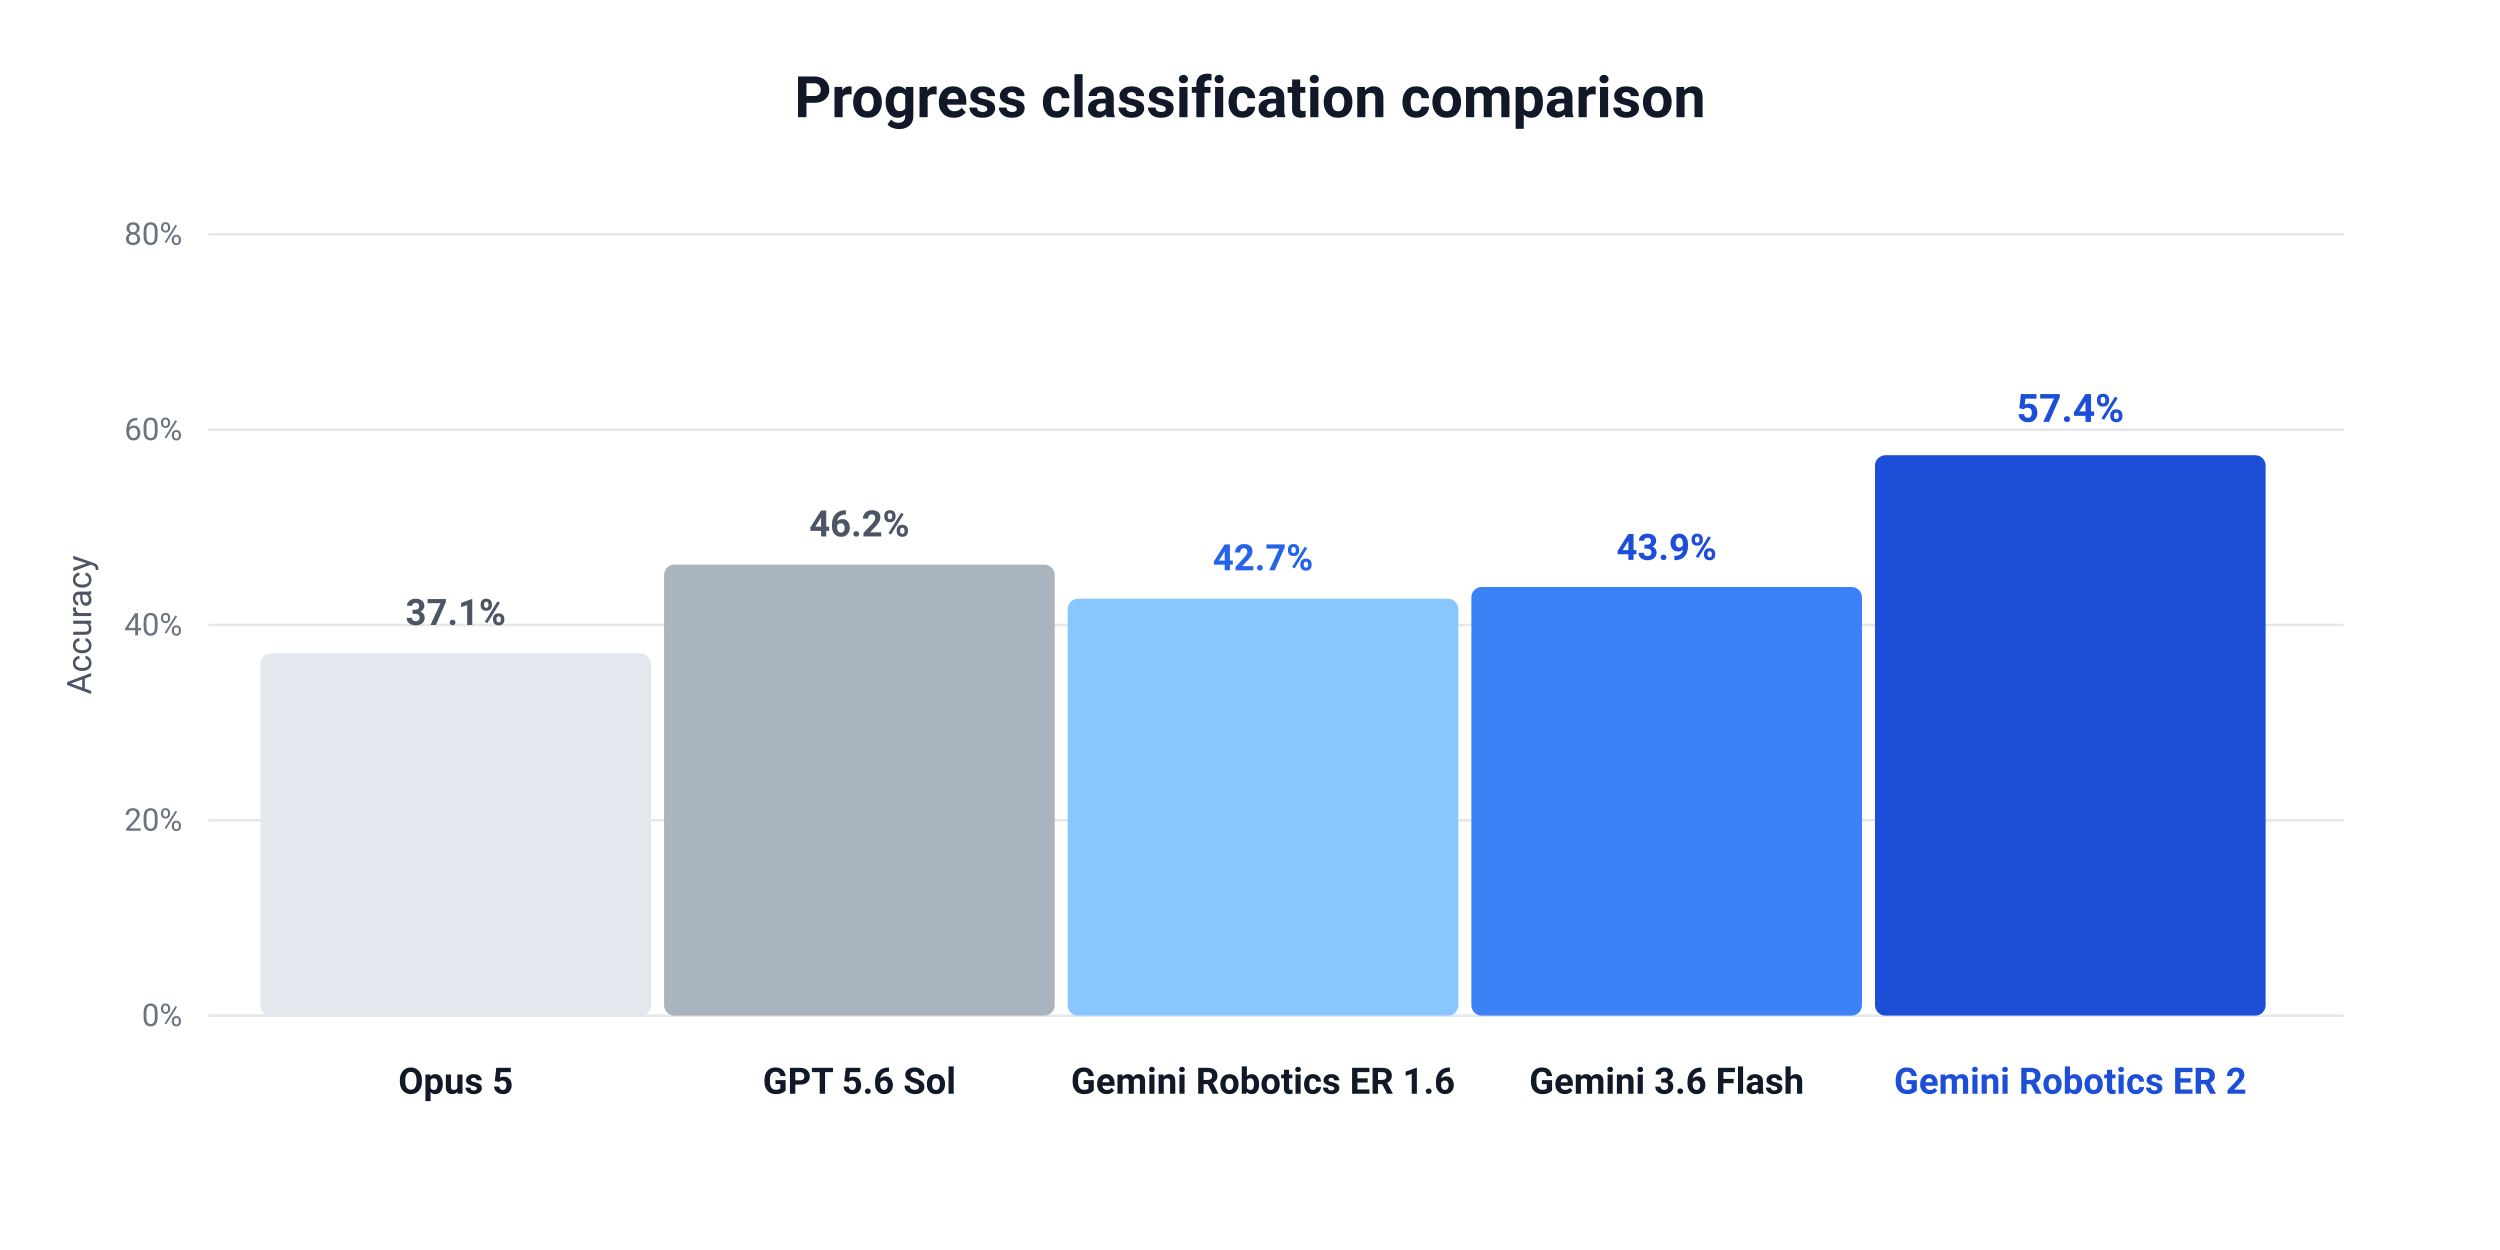
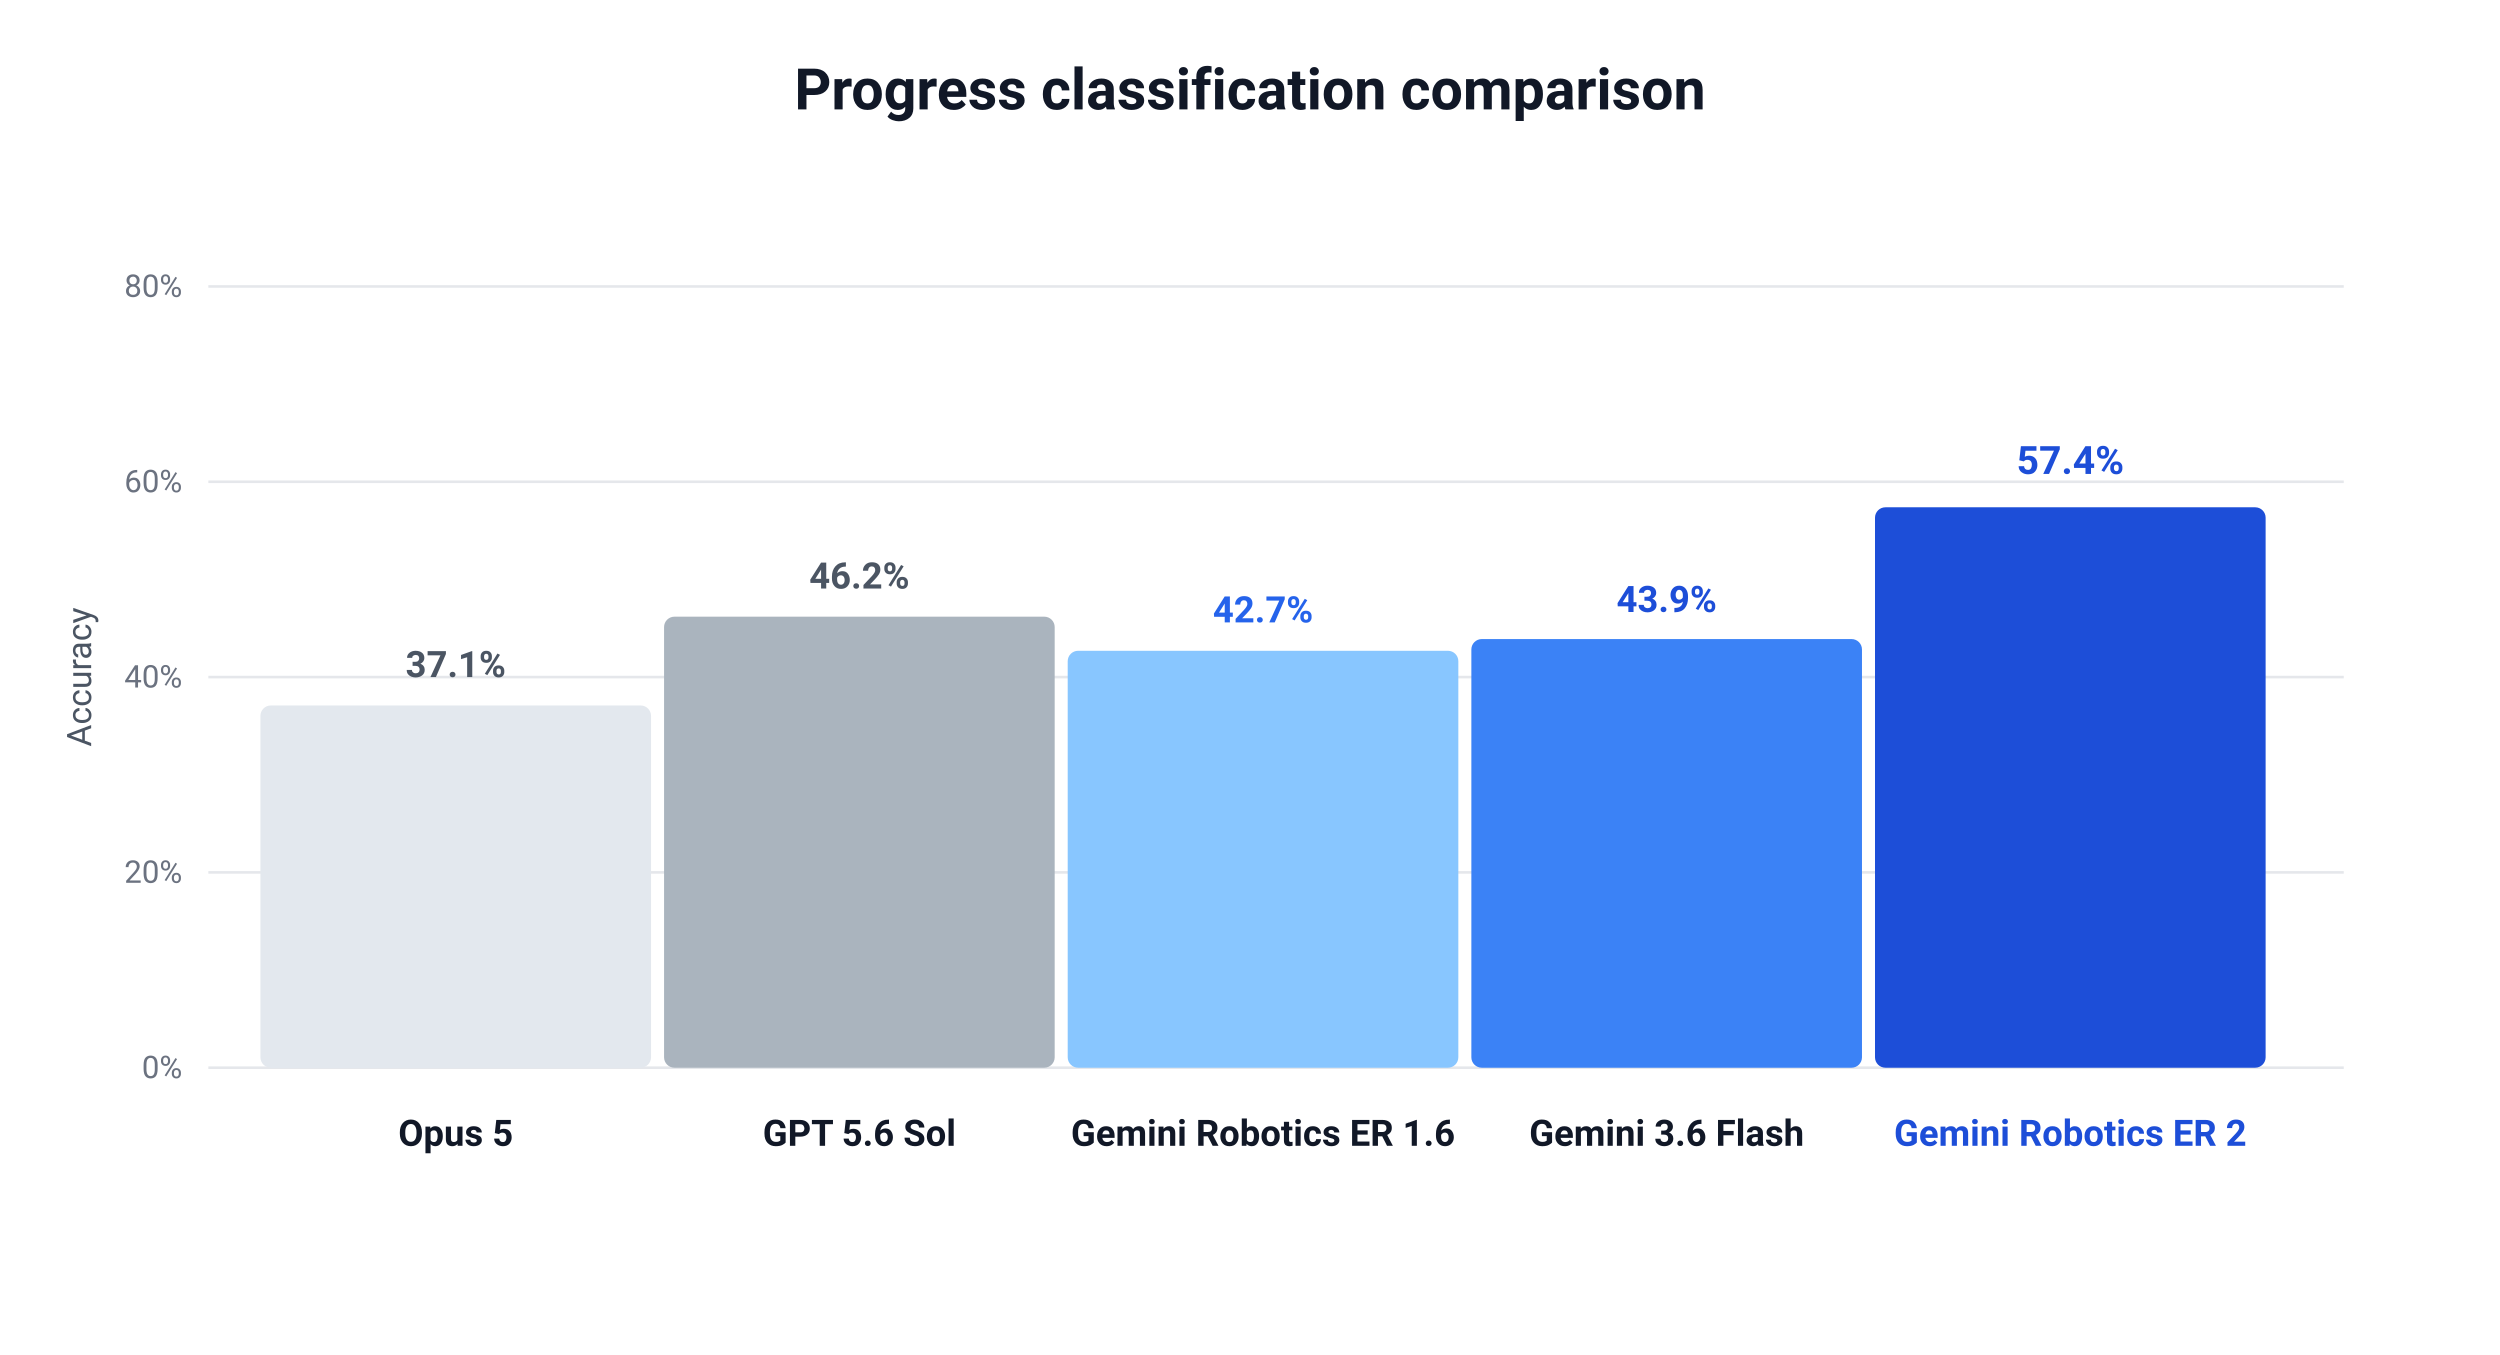
- <svg xmlns="http://www.w3.org/2000/svg" viewBox="0 0 960 480" width="100%" height="100%" style="background:#FFFFFF; font-family:-apple-system, BlinkMacSystemFont, 'Segoe UI', Roboto, Helvetica, Arial, sans-serif;">
-   <text x="480" y="45" font-size="22" font-weight="700" fill="#111827" text-anchor="middle">Progress classification comparison</text>
+ <svg xmlns="http://www.w3.org/2000/svg" viewBox="0 0 960 520" width="100%" height="100%" style="background:#FFFFFF; font-family:-apple-system, BlinkMacSystemFont, 'Segoe UI', Roboto, Helvetica, Arial, sans-serif;">
+   <text x="480" y="42" font-size="22" font-weight="700" fill="#111827" text-anchor="middle">Progress classification comparison</text>
  <g stroke="#E5E7EB" stroke-width="1">
-     <line x1="80" y1="90" x2="900" y2="90" />
-     <line x1="80" y1="165" x2="900" y2="165" />
-     <line x1="80" y1="240" x2="900" y2="240" />
-     <line x1="80" y1="315" x2="900" y2="315" />
-     <line x1="80" y1="390" x2="900" y2="390" />
+     <line x1="80" y1="110" x2="900" y2="110" />
+     <line x1="80" y1="185" x2="900" y2="185" />
+     <line x1="80" y1="260" x2="900" y2="260" />
+     <line x1="80" y1="335" x2="900" y2="335" />
+     <line x1="80" y1="410" x2="900" y2="410" />
  </g>
  <g font-size="12" fill="#6B7280" text-anchor="end">
-     <text x="70" y="94">80%</text>
-     <text x="70" y="169">60%</text>
-     <text x="70" y="244">40%</text>
-     <text x="70" y="319">20%</text>
-     <text x="70" y="394">0%</text>
+     <text x="70" y="114">80%</text>
+     <text x="70" y="189">60%</text>
+     <text x="70" y="264">40%</text>
+     <text x="70" y="339">20%</text>
+     <text x="70" y="414">0%</text>
  </g>
-   <text x="35" y="240" font-size="13" fill="#4B5563" text-anchor="middle" transform="rotate(-90 35 240)">Accuracy</text>
-   <g transform="translate(100, 0)">
+   <text x="35" y="260" font-size="13" fill="#4B5563" text-anchor="middle" transform="rotate(-90 35 260)">Accuracy</text>
+   <g transform="translate(100, 20)">
    <rect x="0" y="250.9" width="150" height="139.1" rx="4" fill="#E3E8EE" />
    <text x="75" y="240" font-size="14" font-weight="600" fill="#4B5563" text-anchor="middle">37.1%</text>
    <text x="75" y="420" font-size="14" font-weight="600" fill="#111827" text-anchor="middle">Opus 5</text>
    <rect x="155" y="216.8" width="150" height="173.2" rx="4" fill="#AAB4BE" />
    <text x="230" y="206" font-size="14" font-weight="600" fill="#4B5563" text-anchor="middle">46.2%</text>
    <text x="230" y="420" font-size="14" font-weight="600" fill="#111827" text-anchor="middle">GPT 5.6 Sol</text>
    <rect x="310" y="229.9" width="150" height="160.1" rx="4" fill="#88C6FF" />
    <text x="385" y="219" font-size="14" font-weight="600" fill="#2563EB" text-anchor="middle">42.7%</text>
    <text x="385" y="420" font-size="14" font-weight="600" fill="#111827" text-anchor="middle">Gemini Robotics ER 1.6</text>
    <rect x="465" y="225.4" width="150" height="164.6" rx="4" fill="#3B82F6" />
    <text x="540" y="215" font-size="14" font-weight="600" fill="#1D4ED8" text-anchor="middle">43.9%</text>
    <text x="540" y="420" font-size="14" font-weight="600" fill="#111827" text-anchor="middle">Gemini 3.6 Flash</text>
    <rect x="620" y="174.8" width="150" height="215.2" rx="4" fill="#1D4ED8" />
    <text x="695" y="162" font-size="15" font-weight="700" fill="#1D4ED8" text-anchor="middle">57.4%</text>
    <text x="695" y="420" font-size="14" font-weight="700" fill="#1D4ED8" text-anchor="middle">Gemini Robotics ER 2</text>
  </g>
</svg>
